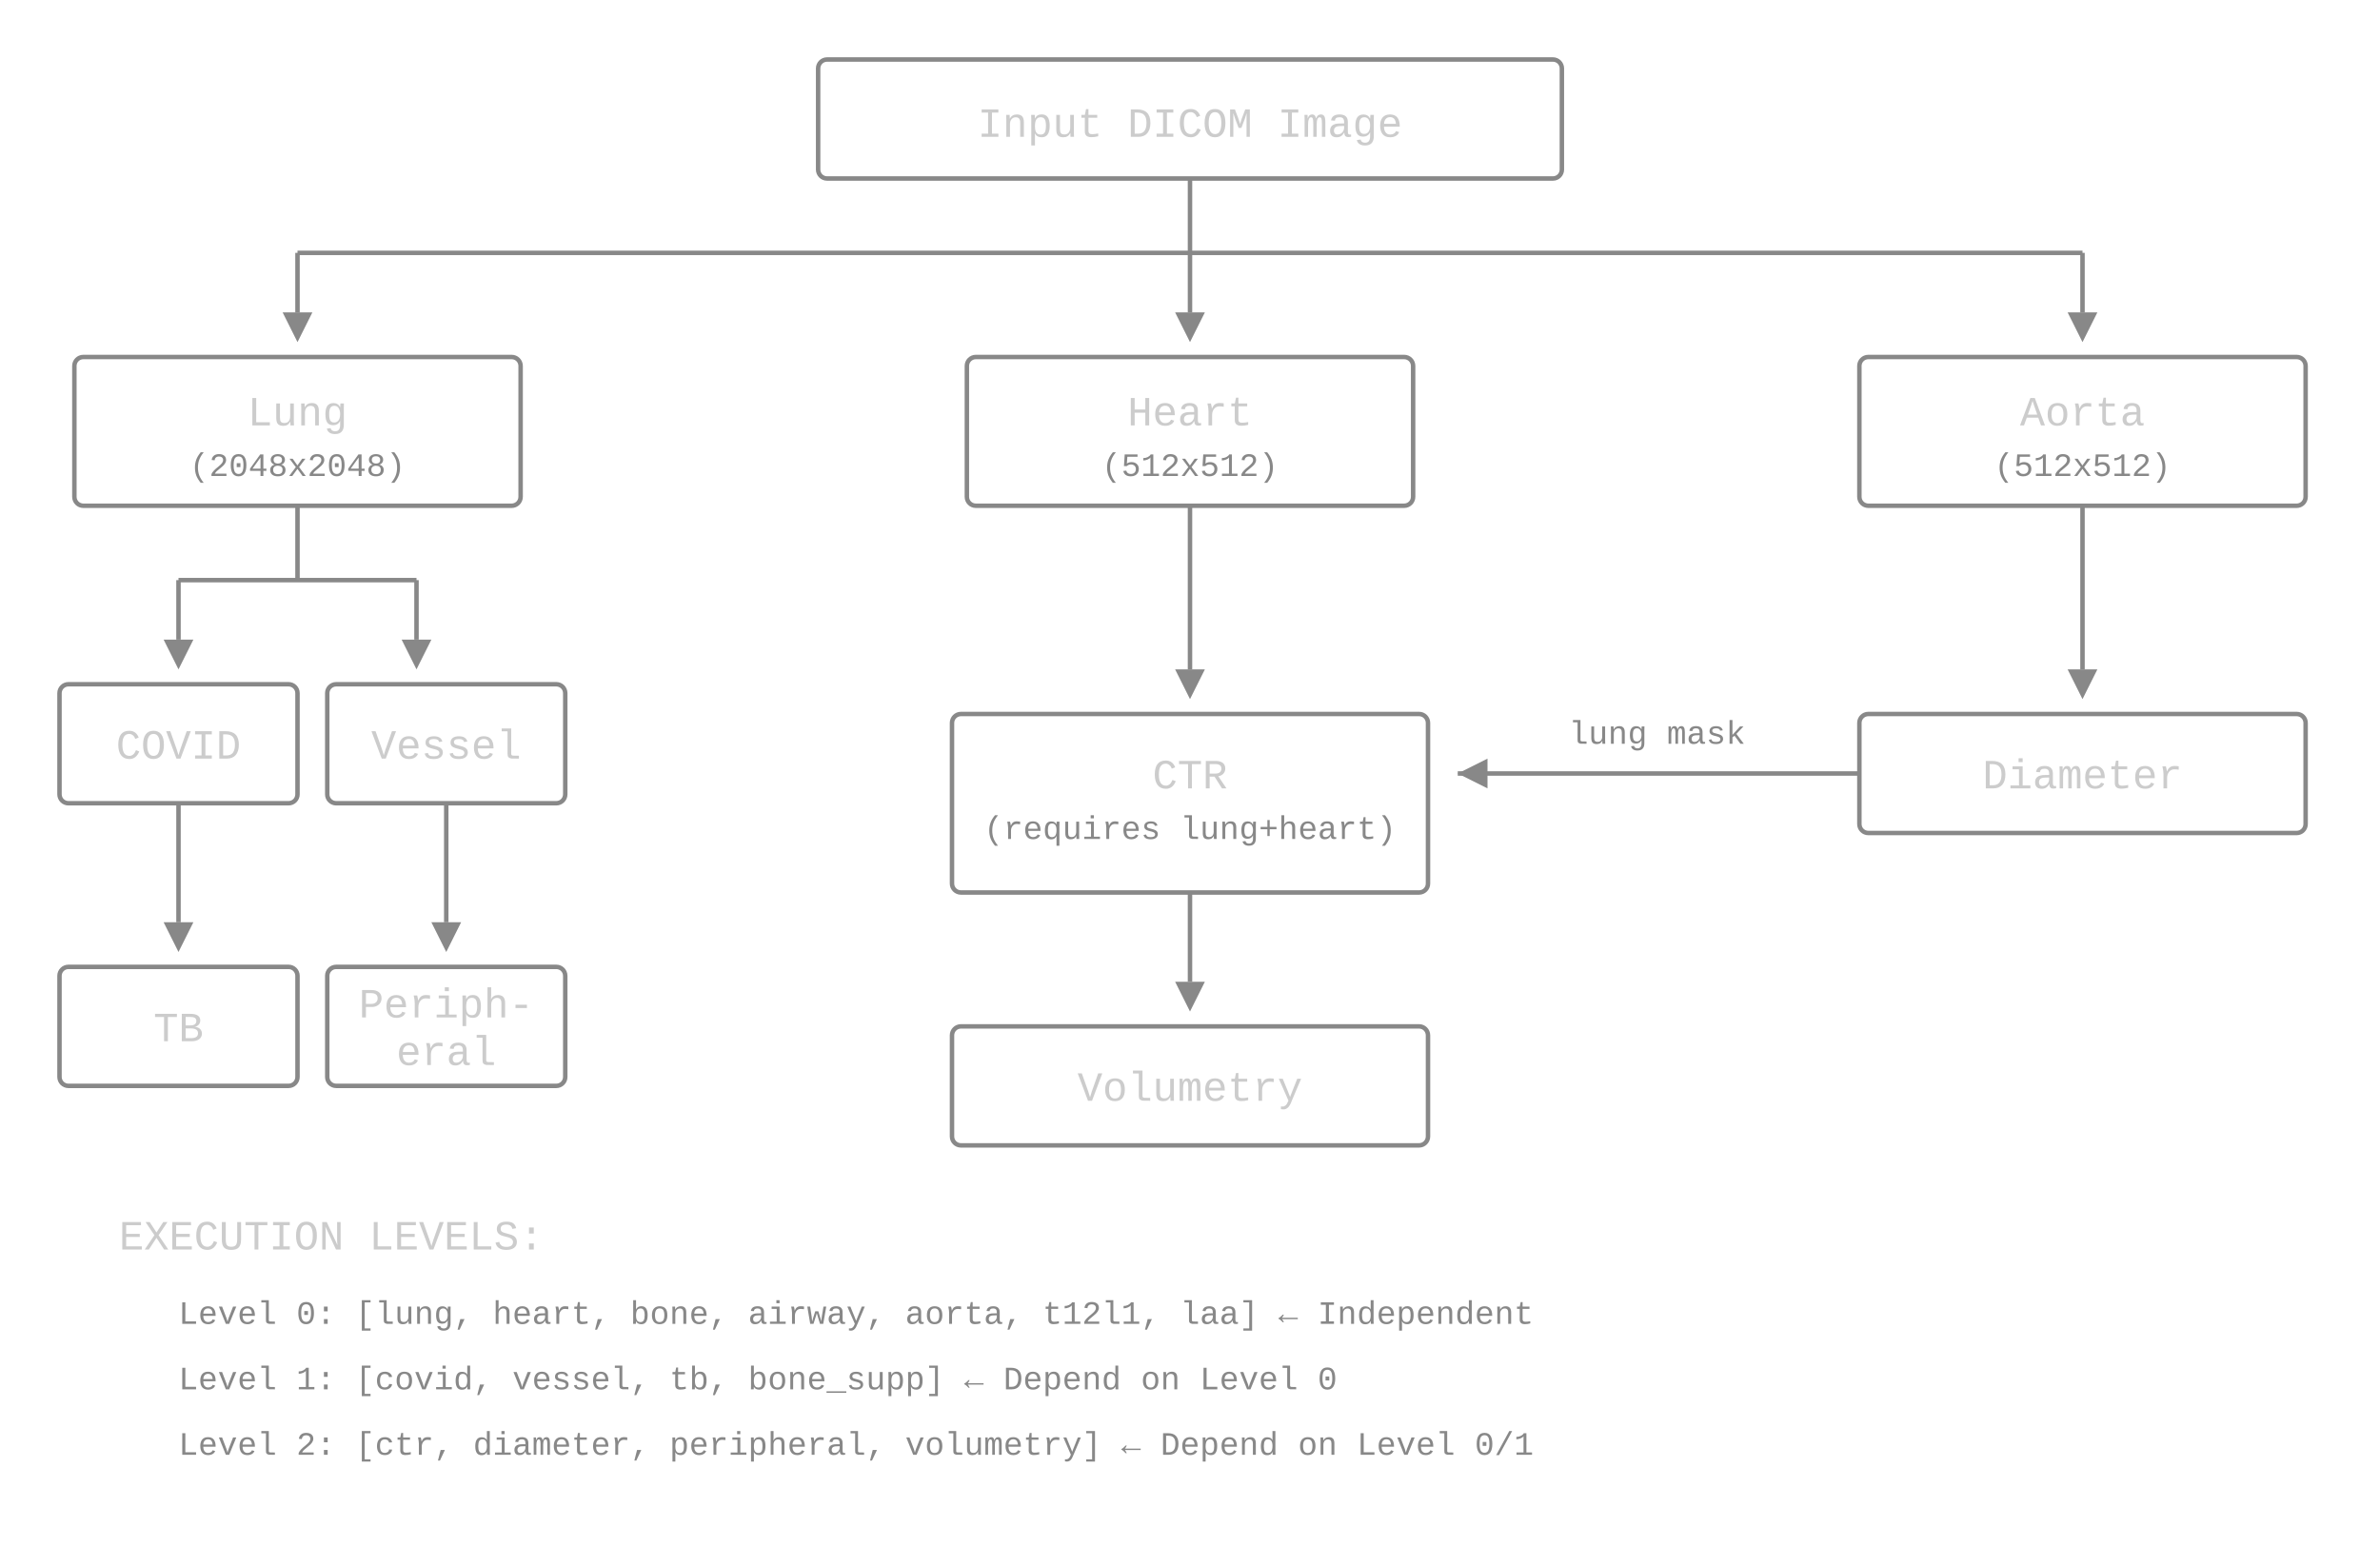
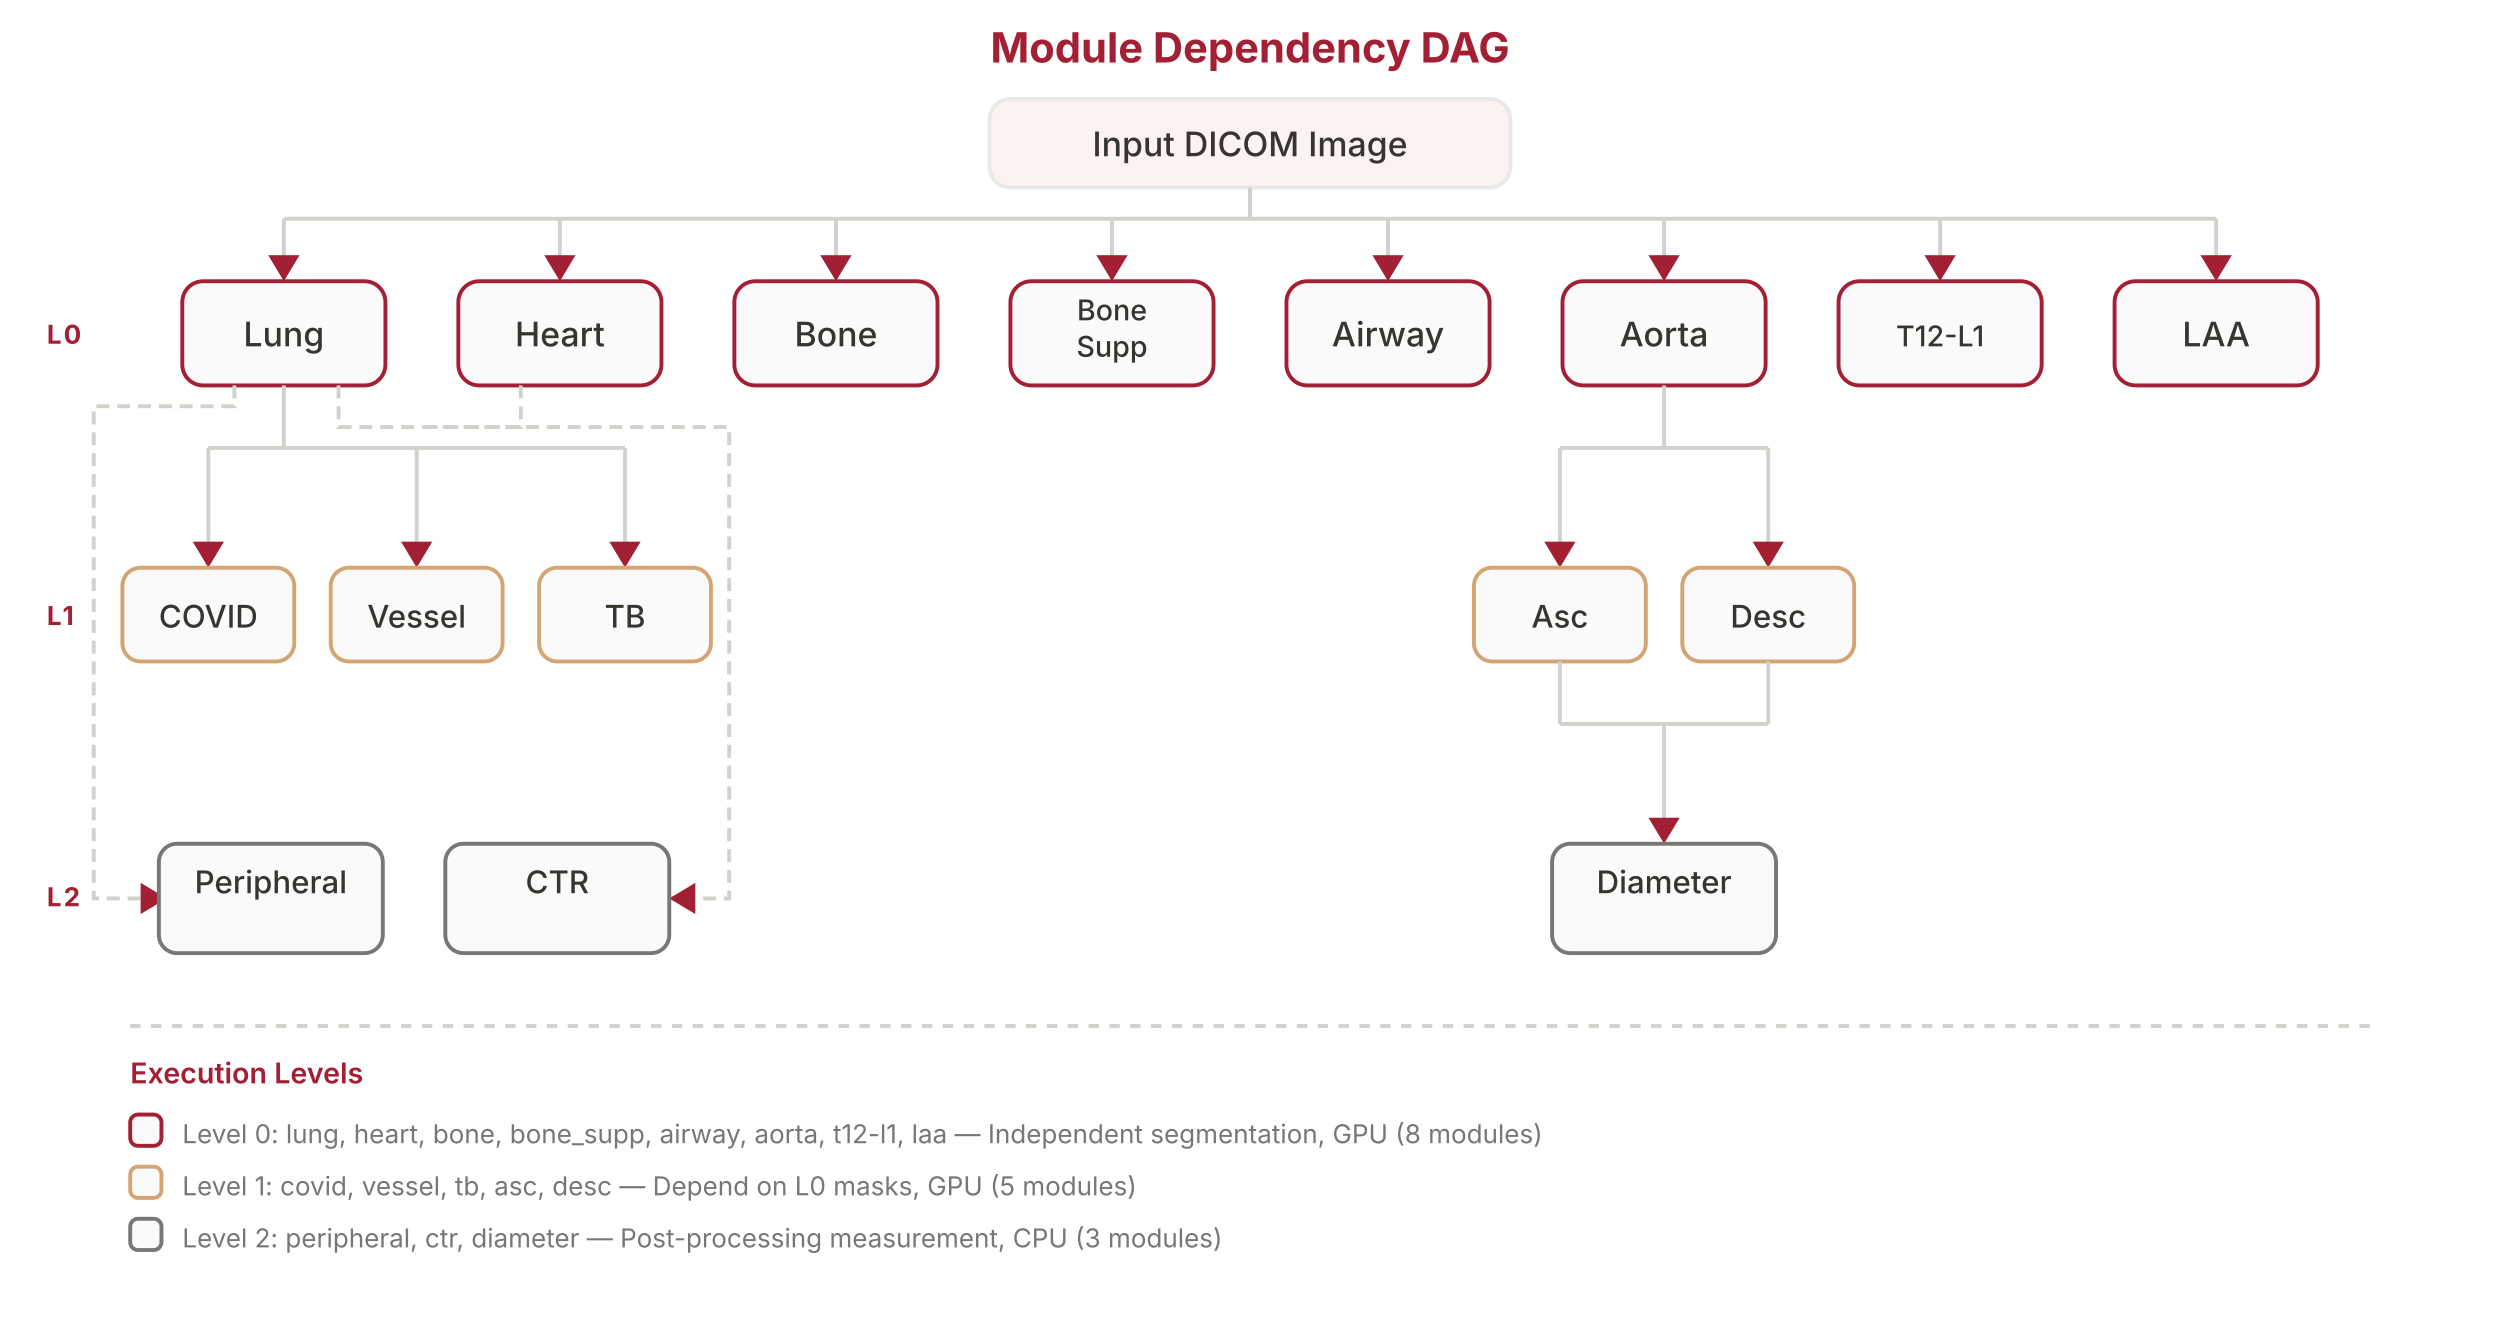
- <svg xmlns="http://www.w3.org/2000/svg" viewBox="0 0 800 520" style="background:#1e1e1e">
+ <svg xmlns="http://www.w3.org/2000/svg" viewBox="0 0 960 510" style="background:#fff">
  <style>
-     .box { fill: none; stroke: #888; stroke-width: 1.5; }
-     .text { font-family: 'Courier New', monospace; fill: #ccc; font-size: 14px; }
-     .text-small { font-family: 'Courier New', monospace; fill: #888; font-size: 11px; }
-     .line { stroke: #888; stroke-width: 1.5; fill: none; }
-     .arrow { fill: #888; }
+     .box-input { fill: #fdf2f2; stroke: #e9e9e7; stroke-width: 1.5; }
+     .box-l0 { fill: #fafafa; stroke: #a31f34; stroke-width: 1.5; }
+     .box-l1 { fill: #fafafa; stroke: #d4a574; stroke-width: 1.5; }
+     .box-l2 { fill: #fafafa; stroke: #787774; stroke-width: 1.5; }
+     .text { font-family: 'Inter', -apple-system, sans-serif; fill: #37352f; font-size: 13px; font-weight: 500; }
+     .text-title { font-family: 'Inter', -apple-system, sans-serif; fill: #a31f34; font-size: 16px; font-weight: 700; }
+     .text-small { font-family: 'Inter', -apple-system, sans-serif; fill: #787774; font-size: 10px; font-weight: 400; }
+     .text-dep { font-family: 'Inter', -apple-system, sans-serif; fill: #9b9a97; font-size: 9px; font-weight: 400; }
+     .text-label { font-family: 'Inter', -apple-system, sans-serif; fill: #a31f34; font-size: 11px; font-weight: 600; }
+     .text-level { font-family: 'Inter', -apple-system, sans-serif; fill: #a31f34; font-size: 10px; font-weight: 700; letter-spacing: 0.08em; }
+     .line { stroke: #d3d1cb; stroke-width: 1.5; fill: none; }
+     .line-skip { stroke: #d3d1cb; stroke-width: 1.5; fill: none; stroke-dasharray: 5,3; }
+     .arrow { fill: #a31f34; }
  </style>
-   <rect x="275" y="20" width="250" height="40" rx="3" class="box" />
-   <text x="400" y="46" text-anchor="middle" class="text">Input DICOM Image</text>
-   <line x1="400" y1="60" x2="400" y2="85" class="line" />
-   <line x1="100" y1="85" x2="700" y2="85" class="line" />
-   <line x1="100" y1="85" x2="100" y2="105" class="line" />
-   <line x1="400" y1="85" x2="400" y2="105" class="line" />
-   <line x1="700" y1="85" x2="700" y2="105" class="line" />
-   <polygon points="100,115 95,105 105,105" class="arrow" />
-   <polygon points="400,115 395,105 405,105" class="arrow" />
-   <polygon points="700,115 695,105 705,105" class="arrow" />
-   <rect x="25" y="120" width="150" height="50" rx="3" class="box" />
-   <text x="100" y="143" text-anchor="middle" class="text">Lung</text>
-   <text x="100" y="160" text-anchor="middle" class="text-small">(2048x2048)</text>
-   <rect x="325" y="120" width="150" height="50" rx="3" class="box" />
-   <text x="400" y="143" text-anchor="middle" class="text">Heart</text>
-   <text x="400" y="160" text-anchor="middle" class="text-small">(512x512)</text>
-   <rect x="625" y="120" width="150" height="50" rx="3" class="box" />
-   <text x="700" y="143" text-anchor="middle" class="text">Aorta</text>
-   <text x="700" y="160" text-anchor="middle" class="text-small">(512x512)</text>
-   <line x1="100" y1="170" x2="100" y2="195" class="line" />
-   <line x1="60" y1="195" x2="140" y2="195" class="line" />
-   <line x1="60" y1="195" x2="60" y2="215" class="line" />
-   <line x1="140" y1="195" x2="140" y2="215" class="line" />
-   <polygon points="60,225 55,215 65,215" class="arrow" />
-   <polygon points="140,225 135,215 145,215" class="arrow" />
-   <line x1="400" y1="170" x2="400" y2="225" class="line" />
-   <polygon points="400,235 395,225 405,225" class="arrow" />
-   <line x1="700" y1="170" x2="700" y2="225" class="line" />
-   <polygon points="700,235 695,225 705,225" class="arrow" />
-   <rect x="20" y="230" width="80" height="40" rx="3" class="box" />
-   <text x="60" y="255" text-anchor="middle" class="text">COVID</text>
-   <rect x="110" y="230" width="80" height="40" rx="3" class="box" />
-   <text x="150" y="255" text-anchor="middle" class="text">Vessel</text>
-   <rect x="320" y="240" width="160" height="60" rx="3" class="box" />
-   <text x="400" y="265" text-anchor="middle" class="text">CTR</text>
-   <text x="400" y="282" text-anchor="middle" class="text-small">(requires lung+heart)</text>
-   <rect x="625" y="240" width="150" height="40" rx="3" class="box" />
-   <text x="700" y="265" text-anchor="middle" class="text">Diameter</text>
-   <line x1="625" y1="260" x2="490" y2="260" class="line" />
-   <polygon points="490,260 500,255 500,265" class="arrow" />
-   <text x="557" y="250" text-anchor="middle" class="text-small">lung mask</text>
-   <line x1="60" y1="270" x2="60" y2="310" class="line" />
-   <polygon points="60,320 55,310 65,310" class="arrow" />
-   <line x1="150" y1="270" x2="150" y2="310" class="line" />
-   <polygon points="150,320 145,310 155,310" class="arrow" />
-   <line x1="400" y1="300" x2="400" y2="330" class="line" />
-   <polygon points="400,340 395,330 405,330" class="arrow" />
-   <rect x="20" y="325" width="80" height="40" rx="3" class="box" />
-   <text x="60" y="350" text-anchor="middle" class="text">TB</text>
-   <rect x="110" y="325" width="80" height="40" rx="3" class="box" />
-   <text x="150" y="342" text-anchor="middle" class="text">Periph-</text>
-   <text x="150" y="358" text-anchor="middle" class="text">eral</text>
-   <rect x="320" y="345" width="160" height="40" rx="3" class="box" />
-   <text x="400" y="370" text-anchor="middle" class="text">Volumetry</text>
-   <text x="40" y="420" class="text">EXECUTION LEVELS:</text>
-   <text x="60" y="445" class="text-small">Level 0: [lung, heart, bone, airway, aorta, t12l1, laa]  ← Independent</text>
-   <text x="60" y="467" class="text-small">Level 1: [covid, vessel, tb, bone_supp]                   ← Depend on Level 0</text>
-   <text x="60" y="489" class="text-small">Level 2: [ctr, diameter, peripheral, volumetry]           ← Depend on Level 0/1</text>
+   <text x="480" y="24" text-anchor="middle" class="text-title">Module Dependency DAG</text>
+   <rect x="380" y="38" width="200" height="34" rx="8" class="box-input" />
+   <text x="480" y="60" text-anchor="middle" class="text">Input DICOM Image</text>
+   <line x1="480" y1="72" x2="480" y2="84" class="line" />
+   <line x1="109" y1="84" x2="851" y2="84" class="line" />
+   <line x1="109" y1="84" x2="109" y2="100" class="line" />
+   <line x1="215" y1="84" x2="215" y2="100" class="line" />
+   <line x1="321" y1="84" x2="321" y2="100" class="line" />
+   <line x1="427" y1="84" x2="427" y2="100" class="line" />
+   <line x1="533" y1="84" x2="533" y2="100" class="line" />
+   <line x1="639" y1="84" x2="639" y2="100" class="line" />
+   <line x1="745" y1="84" x2="745" y2="100" class="line" />
+   <line x1="851" y1="84" x2="851" y2="100" class="line" />
+   <polygon points="109,108 103,98 115,98" class="arrow" />
+   <polygon points="215,108 209,98 221,98" class="arrow" />
+   <polygon points="321,108 315,98 327,98" class="arrow" />
+   <polygon points="427,108 421,98 433,98" class="arrow" />
+   <polygon points="533,108 527,98 539,98" class="arrow" />
+   <polygon points="639,108 633,98 645,98" class="arrow" />
+   <polygon points="745,108 739,98 751,98" class="arrow" />
+   <polygon points="851,108 845,98 857,98" class="arrow" />
+   <text x="18" y="132" class="text-level">L0</text>
+   <rect x="70" y="108" width="78" height="40" rx="8" class="box-l0" />
+   <text x="109" y="133" text-anchor="middle" class="text">Lung</text>
+   <rect x="176" y="108" width="78" height="40" rx="8" class="box-l0" />
+   <text x="215" y="133" text-anchor="middle" class="text">Heart</text>
+   <rect x="282" y="108" width="78" height="40" rx="8" class="box-l0" />
+   <text x="321" y="133" text-anchor="middle" class="text">Bone</text>
+   <rect x="388" y="108" width="78" height="40" rx="8" class="box-l0" />
+   <text x="427" y="123" text-anchor="middle" class="text" style="font-size:11px">Bone</text>
+   <text x="427" y="137" text-anchor="middle" class="text" style="font-size:11px">Supp</text>
+   <rect x="494" y="108" width="78" height="40" rx="8" class="box-l0" />
+   <text x="533" y="133" text-anchor="middle" class="text">Airway</text>
+   <rect x="600" y="108" width="78" height="40" rx="8" class="box-l0" />
+   <text x="639" y="133" text-anchor="middle" class="text">Aorta</text>
+   <rect x="706" y="108" width="78" height="40" rx="8" class="box-l0" />
+   <text x="745" y="133" text-anchor="middle" class="text" style="font-size:11px">T12-L1</text>
+   <rect x="812" y="108" width="78" height="40" rx="8" class="box-l0" />
+   <text x="851" y="133" text-anchor="middle" class="text">LAA</text>
+   <line x1="109" y1="148" x2="109" y2="172" class="line" />
+   <line x1="80" y1="172" x2="240" y2="172" class="line" />
+   <line x1="80" y1="172" x2="80" y2="210" class="line" />
+   <line x1="160" y1="172" x2="160" y2="210" class="line" />
+   <line x1="240" y1="172" x2="240" y2="210" class="line" />
+   <polygon points="80,218 74,208 86,208" class="arrow" />
+   <polygon points="160,218 154,208 166,208" class="arrow" />
+   <polygon points="240,218 234,208 246,208" class="arrow" />
+   <text x="18" y="240" class="text-level">L1</text>
+   <rect x="47" y="218" width="66" height="36" rx="7" class="box-l1" />
+   <text x="80" y="241" text-anchor="middle" class="text" style="font-size:12px">COVID</text>
+   <rect x="127" y="218" width="66" height="36" rx="7" class="box-l1" />
+   <text x="160" y="241" text-anchor="middle" class="text" style="font-size:12px">Vessel</text>
+   <rect x="207" y="218" width="66" height="36" rx="7" class="box-l1" />
+   <text x="240" y="241" text-anchor="middle" class="text" style="font-size:12px">TB</text>
+   <line x1="639" y1="148" x2="639" y2="172" class="line" />
+   <line x1="599" y1="172" x2="679" y2="172" class="line" />
+   <line x1="599" y1="172" x2="599" y2="210" class="line" />
+   <line x1="679" y1="172" x2="679" y2="210" class="line" />
+   <polygon points="599,218 593,208 605,208" class="arrow" />
+   <polygon points="679,218 673,208 685,208" class="arrow" />
+   <rect x="566" y="218" width="66" height="36" rx="7" class="box-l1" />
+   <text x="599" y="241" text-anchor="middle" class="text" style="font-size:12px">Asc</text>
+   <rect x="646" y="218" width="66" height="36" rx="7" class="box-l1" />
+   <text x="679" y="241" text-anchor="middle" class="text" style="font-size:12px">Desc</text>
+   <line x1="599" y1="254" x2="599" y2="278" class="line" />
+   <line x1="679" y1="254" x2="679" y2="278" class="line" />
+   <line x1="599" y1="278" x2="679" y2="278" class="line" />
+   <line x1="639" y1="278" x2="639" y2="316" class="line" />
+   <polygon points="639,324 633,314 645,314" class="arrow" />
+   <path d="M 90,148 L 90,156 L 36,156 L 36,345 L 56,345" class="line-skip" />
+   <polygon points="64,345 54,339 54,351" class="arrow" />
+   <path d="M 130,148 L 130,164 L 162,164" class="line-skip" />
+   <path d="M 200,148 L 200,164 L 162,164" class="line-skip" />
+   <path d="M 162,164 L 280,164 L 280,345 L 257,345" class="line-skip" />
+   <polygon points="257,345 267,339 267,351" class="arrow" />
+   <text x="18" y="348" class="text-level">L2</text>
+   <rect x="61" y="324" width="86" height="42" rx="7" class="box-l2" />
+   <text x="104" y="343" text-anchor="middle" class="text" style="font-size:12px">Peripheral</text>
+   <rect x="171" y="324" width="86" height="42" rx="7" class="box-l2" />
+   <text x="214" y="343" text-anchor="middle" class="text" style="font-size:12px">CTR</text>
+   <rect x="596" y="324" width="86" height="42" rx="7" class="box-l2" />
+   <text x="639" y="343" text-anchor="middle" class="text" style="font-size:12px">Diameter</text>
+   <line x1="50" y1="394" x2="910" y2="394" class="line" stroke-dasharray="4,4" />
+   <text x="50" y="416" class="text-label">Execution Levels</text>
+   <rect x="50" y="428" width="12" height="12" rx="3" fill="#fafafa" stroke="#a31f34" stroke-width="1.5" />
+   <text x="70" y="439" class="text-small">Level 0: lung, heart, bone, bone_supp, airway, aorta, t12-l1, laa — Independent segmentation, GPU (8 modules)</text>
+   <rect x="50" y="448" width="12" height="12" rx="3" fill="#fafafa" stroke="#d4a574" stroke-width="1.5" />
+   <text x="70" y="459" class="text-small">Level 1: covid, vessel, tb, asc, desc — Depend on L0 masks, GPU (5 modules)</text>
+   <rect x="50" y="468" width="12" height="12" rx="3" fill="#fafafa" stroke="#787774" stroke-width="1.5" />
+   <text x="70" y="479" class="text-small">Level 2: peripheral, ctr, diameter — Post-processing measurement, CPU (3 modules)</text>
</svg>
